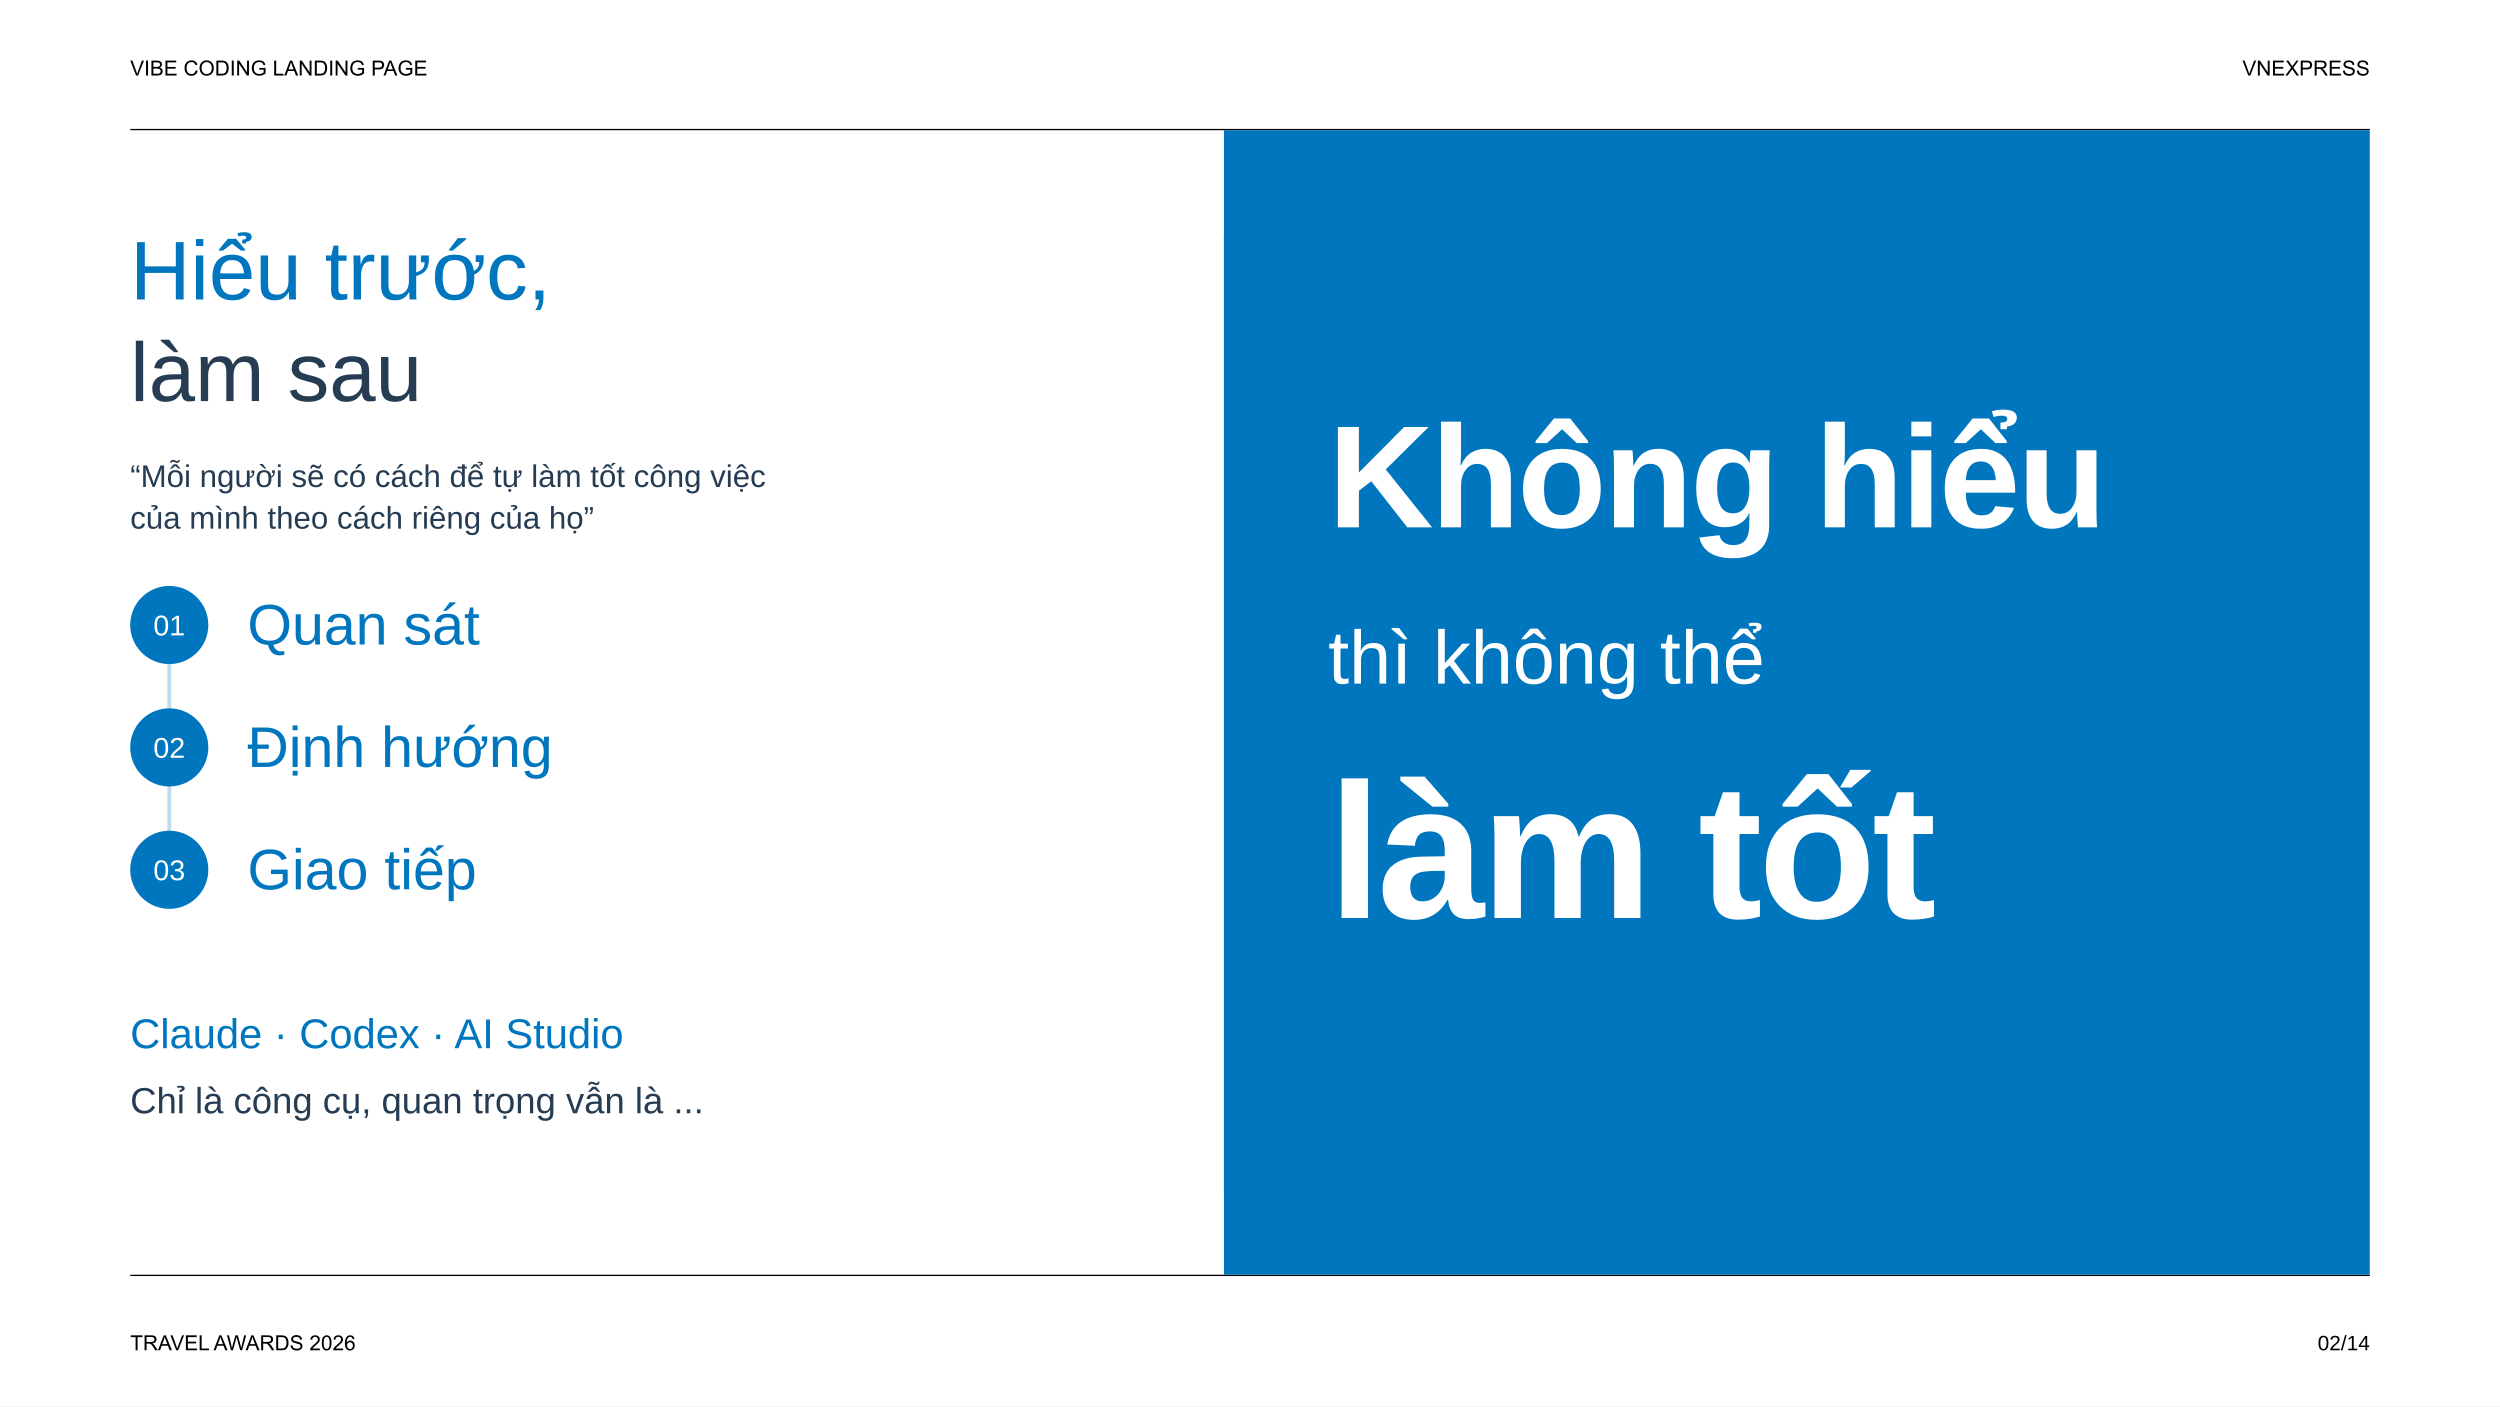
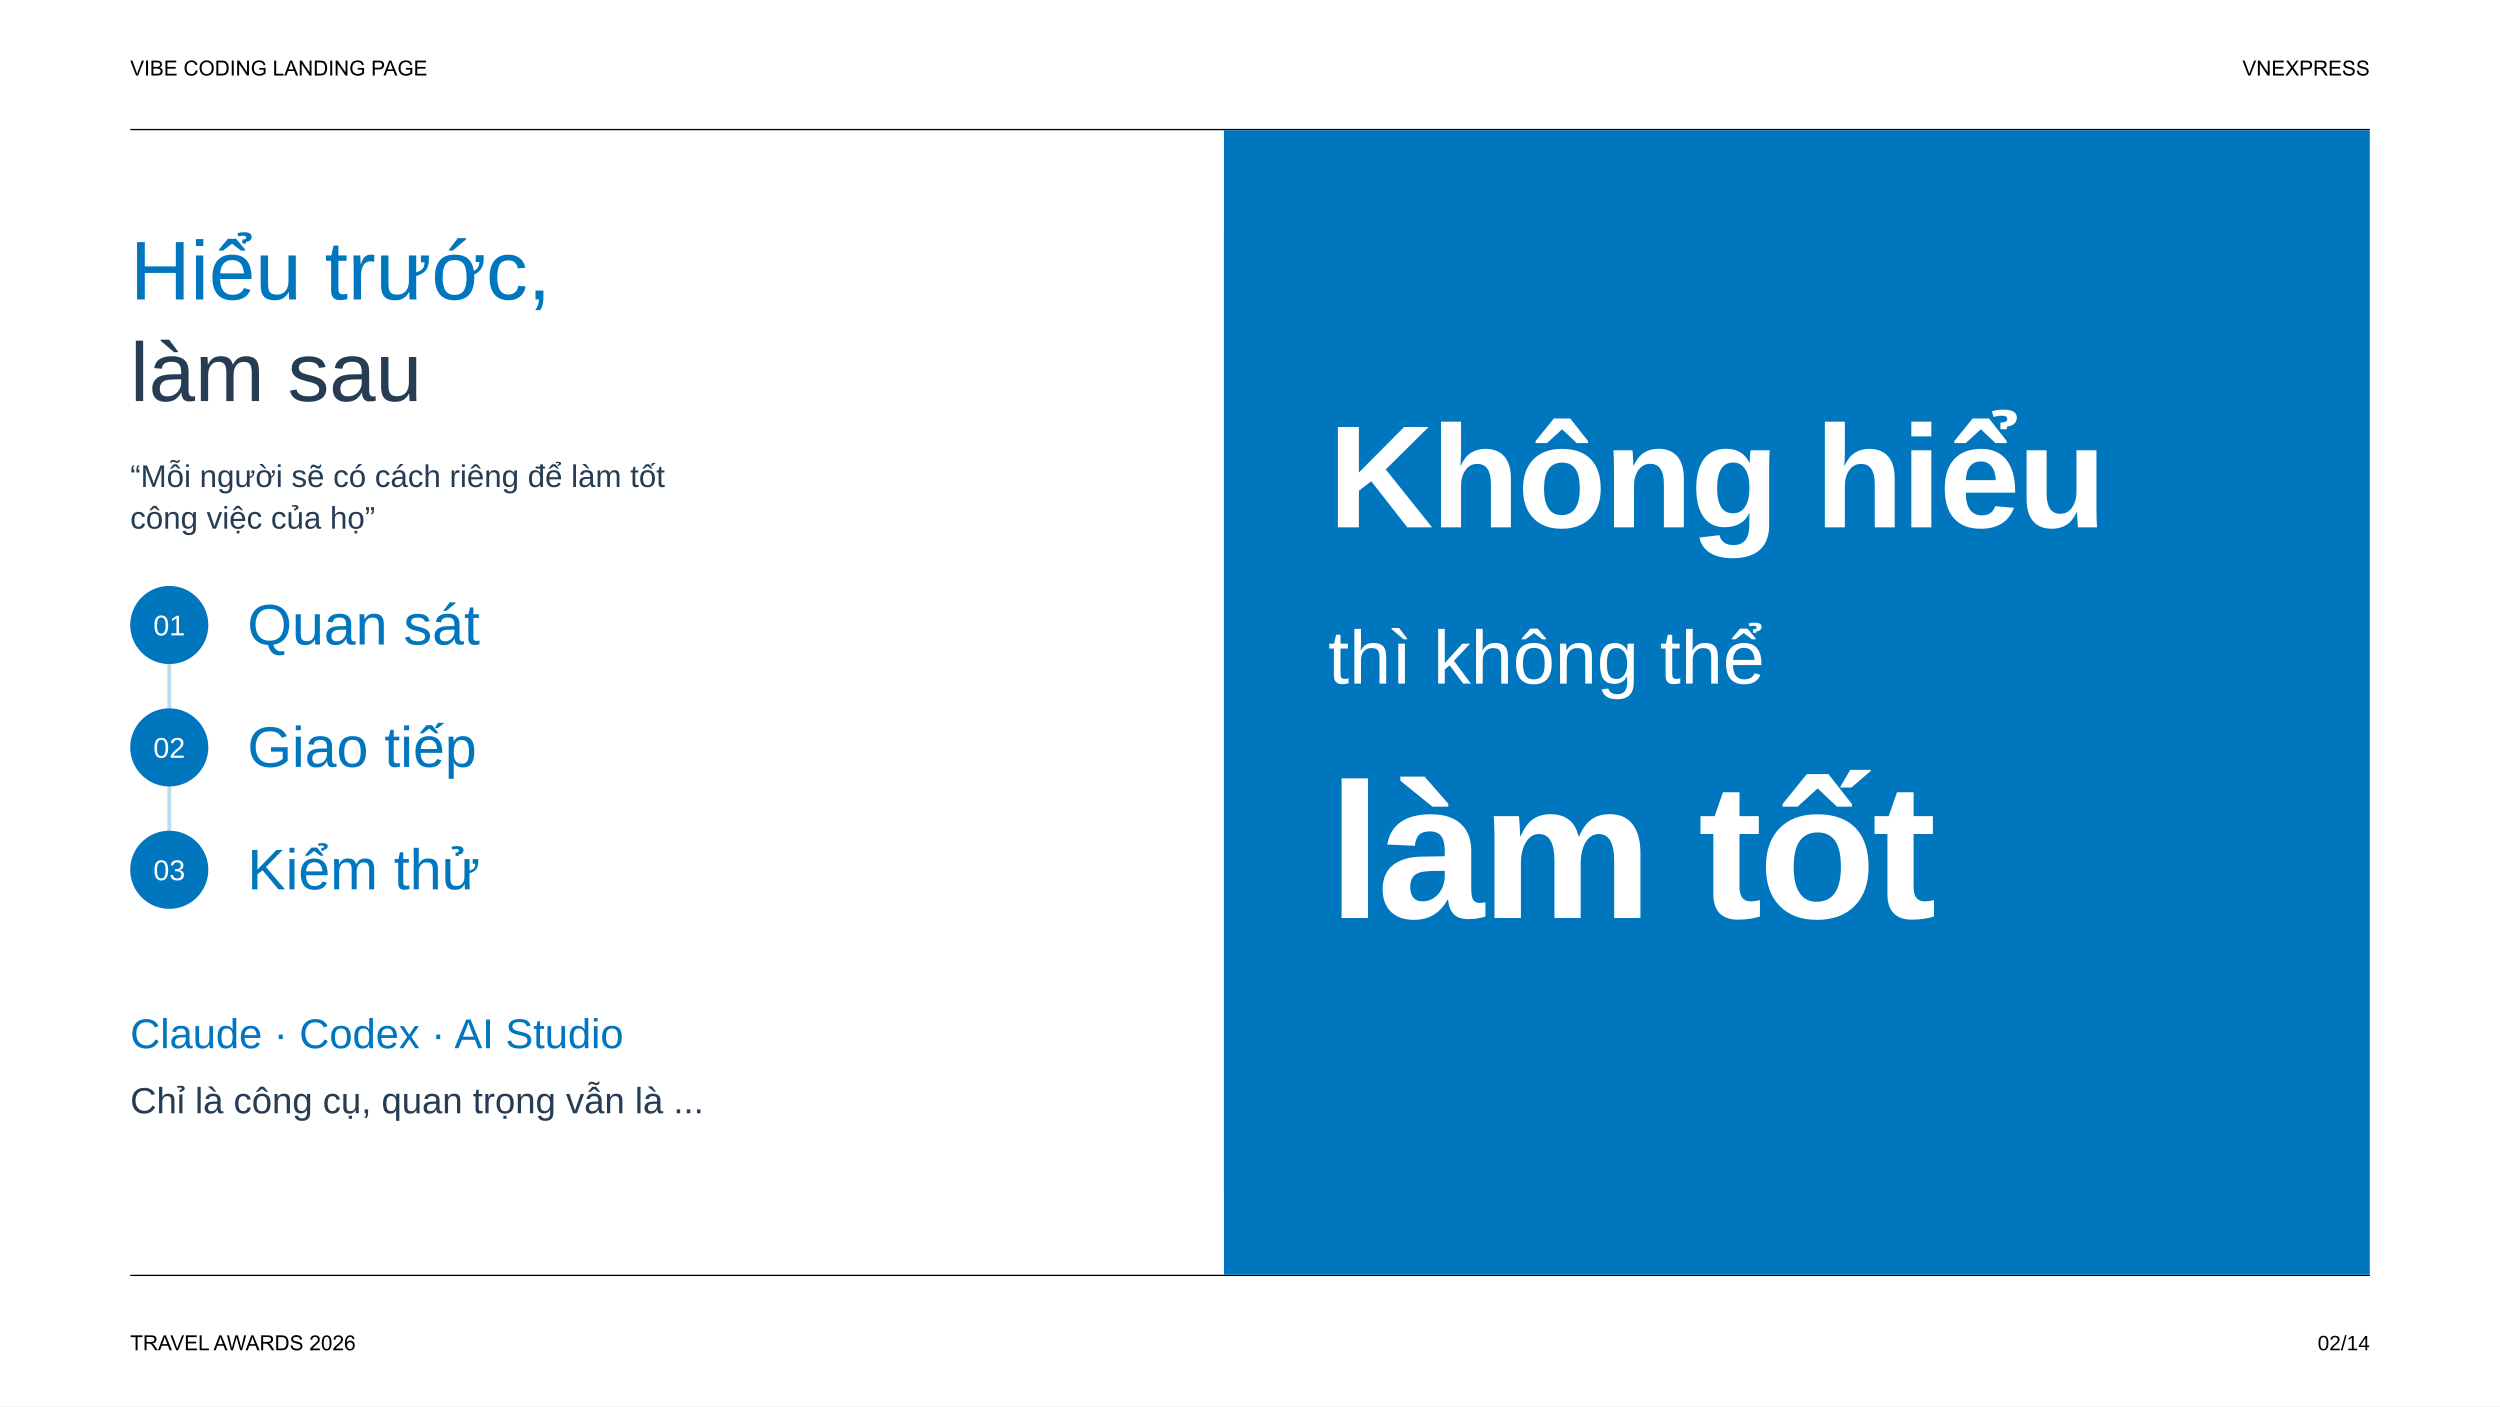
<svg xmlns="http://www.w3.org/2000/svg" width="1920" height="1080" viewBox="0 0 1920 1080" fill="none">
  <rect width="1920" height="1080" fill="white" />
  <path d="M104.508 58L100.07 46.547H101.711L104.688 54.867C104.927 55.534 105.128 56.159 105.289 56.742C105.466 56.117 105.672 55.492 105.906 54.867L109 46.547H110.547L106.062 58H104.508ZM112.164 58V46.547H113.68V58H112.164ZM116.297 58V46.547H120.594C121.469 46.547 122.169 46.664 122.695 46.898C123.227 47.128 123.641 47.484 123.938 47.969C124.24 48.448 124.391 48.95 124.391 49.477C124.391 49.966 124.258 50.427 123.992 50.859C123.727 51.292 123.326 51.641 122.789 51.906C123.482 52.109 124.013 52.456 124.383 52.945C124.758 53.435 124.945 54.013 124.945 54.68C124.945 55.216 124.831 55.716 124.602 56.18C124.378 56.638 124.099 56.992 123.766 57.242C123.432 57.492 123.013 57.682 122.508 57.812C122.008 57.938 121.393 58 120.664 58H116.297ZM117.812 51.359H120.289C120.961 51.359 121.443 51.315 121.734 51.227C122.12 51.112 122.409 50.922 122.602 50.656C122.799 50.391 122.898 50.057 122.898 49.656C122.898 49.276 122.807 48.943 122.625 48.656C122.443 48.365 122.182 48.167 121.844 48.062C121.505 47.953 120.924 47.898 120.102 47.898H117.812V51.359ZM117.812 56.648H120.664C121.154 56.648 121.497 56.63 121.695 56.594C122.044 56.531 122.336 56.427 122.57 56.281C122.805 56.135 122.997 55.925 123.148 55.648C123.299 55.367 123.375 55.044 123.375 54.68C123.375 54.253 123.266 53.883 123.047 53.57C122.828 53.253 122.523 53.031 122.133 52.906C121.747 52.776 121.19 52.711 120.461 52.711H117.812V56.648ZM127.062 58V46.547H135.344V47.898H128.578V51.406H134.914V52.75H128.578V56.648H135.609V58H127.062ZM150.328 53.984L151.844 54.367C151.526 55.612 150.953 56.562 150.125 57.219C149.302 57.87 148.294 58.195 147.102 58.195C145.867 58.195 144.862 57.945 144.086 57.445C143.315 56.94 142.727 56.211 142.32 55.258C141.919 54.305 141.719 53.281 141.719 52.188C141.719 50.995 141.945 49.956 142.398 49.07C142.857 48.18 143.505 47.505 144.344 47.047C145.188 46.583 146.115 46.352 147.125 46.352C148.271 46.352 149.234 46.643 150.016 47.227C150.797 47.81 151.341 48.63 151.648 49.688L150.156 50.039C149.891 49.206 149.505 48.599 149 48.219C148.495 47.839 147.859 47.648 147.094 47.648C146.214 47.648 145.477 47.859 144.883 48.281C144.294 48.703 143.88 49.271 143.641 49.984C143.401 50.693 143.281 51.425 143.281 52.18C143.281 53.154 143.422 54.005 143.703 54.734C143.99 55.458 144.432 56 145.031 56.359C145.63 56.719 146.279 56.898 146.977 56.898C147.826 56.898 148.544 56.654 149.133 56.164C149.721 55.675 150.12 54.948 150.328 53.984ZM153.258 52.422C153.258 50.521 153.768 49.034 154.789 47.961C155.81 46.883 157.128 46.344 158.742 46.344C159.799 46.344 160.753 46.596 161.602 47.102C162.451 47.607 163.096 48.312 163.539 49.219C163.987 50.12 164.211 51.143 164.211 52.289C164.211 53.45 163.977 54.49 163.508 55.406C163.039 56.323 162.375 57.018 161.516 57.492C160.656 57.961 159.729 58.195 158.734 58.195C157.656 58.195 156.693 57.935 155.844 57.414C154.995 56.893 154.352 56.182 153.914 55.281C153.477 54.38 153.258 53.427 153.258 52.422ZM154.82 52.445C154.82 53.825 155.19 54.914 155.93 55.711C156.674 56.503 157.607 56.898 158.727 56.898C159.867 56.898 160.805 56.497 161.539 55.695C162.279 54.893 162.648 53.755 162.648 52.281C162.648 51.349 162.49 50.536 162.172 49.844C161.859 49.146 161.398 48.607 160.789 48.227C160.185 47.841 159.505 47.648 158.75 47.648C157.677 47.648 156.753 48.018 155.977 48.758C155.206 49.492 154.82 50.721 154.82 52.445ZM166.172 58V46.547H170.117C171.008 46.547 171.688 46.602 172.156 46.711C172.812 46.862 173.372 47.135 173.836 47.531C174.44 48.042 174.891 48.695 175.188 49.492C175.49 50.284 175.641 51.19 175.641 52.211C175.641 53.081 175.539 53.852 175.336 54.523C175.133 55.195 174.872 55.753 174.555 56.195C174.237 56.633 173.888 56.979 173.508 57.234C173.133 57.484 172.677 57.675 172.141 57.805C171.609 57.935 170.997 58 170.305 58H166.172ZM167.688 56.648H170.133C170.888 56.648 171.479 56.578 171.906 56.438C172.339 56.297 172.682 56.099 172.938 55.844C173.297 55.484 173.576 55.003 173.773 54.398C173.977 53.789 174.078 53.052 174.078 52.188C174.078 50.99 173.88 50.07 173.484 49.43C173.094 48.784 172.617 48.352 172.055 48.133C171.648 47.977 170.995 47.898 170.094 47.898H167.688V56.648ZM177.992 58V46.547H179.508V58H177.992ZM182.172 58V46.547H183.727L189.742 55.539V46.547H191.195V58H189.641L183.625 49V58H182.172ZM199.109 53.508V52.164L203.961 52.156V56.406C203.216 57 202.448 57.448 201.656 57.75C200.865 58.047 200.052 58.195 199.219 58.195C198.094 58.195 197.07 57.956 196.148 57.477C195.232 56.992 194.539 56.294 194.07 55.383C193.602 54.471 193.367 53.453 193.367 52.328C193.367 51.214 193.599 50.175 194.062 49.211C194.531 48.242 195.203 47.523 196.078 47.055C196.953 46.586 197.961 46.352 199.102 46.352C199.93 46.352 200.677 46.487 201.344 46.758C202.016 47.023 202.542 47.396 202.922 47.875C203.302 48.354 203.591 48.979 203.789 49.75L202.422 50.125C202.25 49.542 202.036 49.083 201.781 48.75C201.526 48.417 201.161 48.151 200.688 47.953C200.214 47.75 199.688 47.648 199.109 47.648C198.417 47.648 197.818 47.755 197.312 47.969C196.807 48.177 196.398 48.453 196.086 48.797C195.779 49.141 195.539 49.518 195.367 49.93C195.076 50.638 194.93 51.406 194.93 52.234C194.93 53.255 195.104 54.109 195.453 54.797C195.807 55.484 196.32 55.995 196.992 56.328C197.664 56.661 198.378 56.828 199.133 56.828C199.789 56.828 200.43 56.703 201.055 56.453C201.68 56.198 202.154 55.927 202.477 55.641V53.508H199.109ZM210.594 58V46.547H212.109V56.648H217.75V58H210.594ZM218.305 58L222.703 46.547H224.336L229.023 58H227.297L225.961 54.531H221.172L219.914 58H218.305ZM221.609 53.297H225.492L224.297 50.125C223.932 49.161 223.661 48.37 223.484 47.75C223.339 48.484 223.133 49.214 222.867 49.938L221.609 53.297ZM230.219 58V46.547H231.773L237.789 55.539V46.547H239.242V58H237.688L231.672 49V58H230.219ZM241.797 58V46.547H245.742C246.633 46.547 247.312 46.602 247.781 46.711C248.438 46.862 248.997 47.135 249.461 47.531C250.065 48.042 250.516 48.695 250.812 49.492C251.115 50.284 251.266 51.19 251.266 52.211C251.266 53.081 251.164 53.852 250.961 54.523C250.758 55.195 250.497 55.753 250.18 56.195C249.862 56.633 249.513 56.979 249.133 57.234C248.758 57.484 248.302 57.675 247.766 57.805C247.234 57.935 246.622 58 245.93 58H241.797ZM243.312 56.648H245.758C246.513 56.648 247.104 56.578 247.531 56.438C247.964 56.297 248.307 56.099 248.562 55.844C248.922 55.484 249.201 55.003 249.398 54.398C249.602 53.789 249.703 53.052 249.703 52.188C249.703 50.99 249.505 50.07 249.109 49.43C248.719 48.784 248.242 48.352 247.68 48.133C247.273 47.977 246.62 47.898 245.719 47.898H243.312V56.648ZM253.617 58V46.547H255.133V58H253.617ZM257.797 58V46.547H259.352L265.367 55.539V46.547H266.82V58H265.266L259.25 49V58H257.797ZM274.734 53.508V52.164L279.586 52.156V56.406C278.841 57 278.073 57.448 277.281 57.75C276.49 58.047 275.677 58.195 274.844 58.195C273.719 58.195 272.695 57.956 271.773 57.477C270.857 56.992 270.164 56.294 269.695 55.383C269.227 54.471 268.992 53.453 268.992 52.328C268.992 51.214 269.224 50.175 269.688 49.211C270.156 48.242 270.828 47.523 271.703 47.055C272.578 46.586 273.586 46.352 274.727 46.352C275.555 46.352 276.302 46.487 276.969 46.758C277.641 47.023 278.167 47.396 278.547 47.875C278.927 48.354 279.216 48.979 279.414 49.75L278.047 50.125C277.875 49.542 277.661 49.083 277.406 48.75C277.151 48.417 276.786 48.151 276.312 47.953C275.839 47.75 275.312 47.648 274.734 47.648C274.042 47.648 273.443 47.755 272.938 47.969C272.432 48.177 272.023 48.453 271.711 48.797C271.404 49.141 271.164 49.518 270.992 49.93C270.701 50.638 270.555 51.406 270.555 52.234C270.555 53.255 270.729 54.109 271.078 54.797C271.432 55.484 271.945 55.995 272.617 56.328C273.289 56.661 274.003 56.828 274.758 56.828C275.414 56.828 276.055 56.703 276.68 56.453C277.305 56.198 277.779 55.927 278.102 55.641V53.508H274.734ZM286.281 58V46.547H290.602C291.362 46.547 291.943 46.583 292.344 46.656C292.906 46.75 293.378 46.93 293.758 47.195C294.138 47.456 294.443 47.823 294.672 48.297C294.906 48.771 295.023 49.292 295.023 49.859C295.023 50.833 294.714 51.659 294.094 52.336C293.474 53.008 292.354 53.344 290.734 53.344H287.797V58H286.281ZM287.797 51.992H290.758C291.737 51.992 292.432 51.81 292.844 51.445C293.255 51.081 293.461 50.568 293.461 49.906C293.461 49.427 293.339 49.018 293.094 48.68C292.854 48.336 292.536 48.109 292.141 48C291.885 47.932 291.414 47.898 290.727 47.898H287.797V51.992ZM294.508 58L298.906 46.547H300.539L305.227 58H303.5L302.164 54.531H297.375L296.117 58H294.508ZM297.812 53.297H301.695L300.5 50.125C300.135 49.161 299.865 48.37 299.688 47.75C299.542 48.484 299.336 49.214 299.07 49.938L297.812 53.297ZM311.797 53.508V52.164L316.648 52.156V56.406C315.904 57 315.135 57.448 314.344 57.75C313.552 58.047 312.74 58.195 311.906 58.195C310.781 58.195 309.758 57.956 308.836 57.477C307.919 56.992 307.227 56.294 306.758 55.383C306.289 54.471 306.055 53.453 306.055 52.328C306.055 51.214 306.286 50.175 306.75 49.211C307.219 48.242 307.891 47.523 308.766 47.055C309.641 46.586 310.648 46.352 311.789 46.352C312.617 46.352 313.365 46.487 314.031 46.758C314.703 47.023 315.229 47.396 315.609 47.875C315.99 48.354 316.279 48.979 316.477 49.75L315.109 50.125C314.938 49.542 314.724 49.083 314.469 48.75C314.214 48.417 313.849 48.151 313.375 47.953C312.901 47.75 312.375 47.648 311.797 47.648C311.104 47.648 310.505 47.755 310 47.969C309.495 48.177 309.086 48.453 308.773 48.797C308.466 49.141 308.227 49.518 308.055 49.93C307.763 50.638 307.617 51.406 307.617 52.234C307.617 53.255 307.792 54.109 308.141 54.797C308.495 55.484 309.008 55.995 309.68 56.328C310.352 56.661 311.065 56.828 311.82 56.828C312.477 56.828 313.117 56.703 313.742 56.453C314.367 56.198 314.841 55.927 315.164 55.641V53.508H311.797ZM318.922 58V46.547H327.203V47.898H320.438V51.406H326.773V52.75H320.438V56.648H327.469V58H318.922Z" fill="black" />
  <path d="M1726.68 58L1722.24 46.547H1723.88L1726.86 54.867C1727.1 55.534 1727.3 56.159 1727.46 56.742C1727.64 56.117 1727.84 55.492 1728.08 54.867L1731.17 46.547H1732.72L1728.23 58H1726.68ZM1734.06 58V46.547H1735.62L1741.63 55.539V46.547H1743.09V58H1741.53L1735.52 49V58H1734.06ZM1745.67 58V46.547H1753.95V47.898H1747.19V51.406H1753.52V52.75H1747.19V56.648H1754.22V58H1745.67ZM1755.15 58L1759.58 52.031L1755.67 46.547H1757.48L1759.55 49.484C1759.99 50.094 1760.29 50.562 1760.48 50.891C1760.73 50.474 1761.03 50.039 1761.38 49.586L1763.69 46.547H1765.34L1761.31 51.945L1765.65 58H1763.77L1760.89 53.914C1760.73 53.68 1760.56 53.425 1760.39 53.148C1760.14 53.565 1759.95 53.852 1759.84 54.008L1756.97 58H1755.15ZM1766.98 58V46.547H1771.3C1772.07 46.547 1772.65 46.583 1773.05 46.656C1773.61 46.75 1774.08 46.93 1774.46 47.195C1774.84 47.456 1775.15 47.823 1775.38 48.297C1775.61 48.771 1775.73 49.292 1775.73 49.859C1775.73 50.833 1775.42 51.659 1774.8 52.336C1774.18 53.008 1773.06 53.344 1771.44 53.344H1768.5V58H1766.98ZM1768.5 51.992H1771.46C1772.44 51.992 1773.14 51.81 1773.55 51.445C1773.96 51.081 1774.16 50.568 1774.16 49.906C1774.16 49.427 1774.04 49.018 1773.8 48.68C1773.56 48.336 1773.24 48.109 1772.84 48C1772.59 47.932 1772.12 47.898 1771.43 47.898H1768.5V51.992ZM1777.68 58V46.547H1782.76C1783.78 46.547 1784.55 46.651 1785.09 46.859C1785.62 47.062 1786.04 47.425 1786.36 47.945C1786.68 48.466 1786.84 49.042 1786.84 49.672C1786.84 50.484 1786.57 51.169 1786.05 51.727C1785.52 52.284 1784.71 52.638 1783.61 52.789C1784.01 52.982 1784.32 53.172 1784.52 53.359C1784.97 53.766 1785.39 54.273 1785.78 54.883L1787.77 58H1785.87L1784.35 55.617C1783.91 54.93 1783.54 54.404 1783.26 54.039C1782.97 53.675 1782.71 53.419 1782.48 53.273C1782.26 53.128 1782.03 53.026 1781.8 52.969C1781.62 52.932 1781.34 52.914 1780.95 52.914H1779.2V58H1777.68ZM1779.2 51.602H1782.45C1783.15 51.602 1783.69 51.531 1784.08 51.391C1784.47 51.245 1784.77 51.016 1784.97 50.703C1785.17 50.385 1785.27 50.042 1785.27 49.672C1785.27 49.13 1785.08 48.685 1784.68 48.336C1784.29 47.987 1783.67 47.812 1782.82 47.812H1779.2V51.602ZM1789.25 58V46.547H1797.53V47.898H1790.77V51.406H1797.1V52.75H1790.77V56.648H1797.8V58H1789.25ZM1799.38 54.32L1800.8 54.195C1800.87 54.768 1801.03 55.24 1801.27 55.609C1801.52 55.974 1801.91 56.271 1802.43 56.5C1802.95 56.724 1803.54 56.836 1804.19 56.836C1804.77 56.836 1805.28 56.75 1805.72 56.578C1806.16 56.406 1806.49 56.172 1806.7 55.875C1806.92 55.573 1807.03 55.245 1807.03 54.891C1807.03 54.531 1806.93 54.219 1806.72 53.953C1806.51 53.682 1806.17 53.456 1805.69 53.273C1805.38 53.154 1804.7 52.969 1803.65 52.719C1802.6 52.464 1801.86 52.224 1801.44 52C1800.89 51.714 1800.48 51.359 1800.21 50.938C1799.95 50.51 1799.81 50.034 1799.81 49.508C1799.81 48.93 1799.98 48.391 1800.3 47.891C1800.63 47.385 1801.11 47.003 1801.74 46.742C1802.37 46.482 1803.07 46.352 1803.84 46.352C1804.69 46.352 1805.44 46.49 1806.09 46.766C1806.74 47.036 1807.24 47.438 1807.59 47.969C1807.93 48.5 1808.12 49.102 1808.15 49.773L1806.7 49.883C1806.62 49.159 1806.35 48.612 1805.9 48.242C1805.45 47.872 1804.79 47.688 1803.91 47.688C1802.99 47.688 1802.32 47.857 1801.9 48.195C1801.48 48.529 1801.27 48.932 1801.27 49.406C1801.27 49.818 1801.42 50.156 1801.72 50.422C1802.01 50.688 1802.77 50.961 1804 51.242C1805.23 51.518 1806.08 51.76 1806.54 51.969C1807.21 52.276 1807.7 52.667 1808.02 53.141C1808.33 53.609 1808.49 54.151 1808.49 54.766C1808.49 55.375 1808.32 55.95 1807.97 56.492C1807.62 57.029 1807.12 57.448 1806.46 57.75C1805.81 58.047 1805.08 58.195 1804.26 58.195C1803.22 58.195 1802.35 58.044 1801.65 57.742C1800.95 57.44 1800.4 56.987 1800 56.383C1799.6 55.773 1799.4 55.086 1799.38 54.32ZM1810.05 54.32L1811.48 54.195C1811.54 54.768 1811.7 55.24 1811.95 55.609C1812.2 55.974 1812.58 56.271 1813.1 56.5C1813.62 56.724 1814.21 56.836 1814.86 56.836C1815.44 56.836 1815.95 56.75 1816.39 56.578C1816.83 56.406 1817.16 56.172 1817.38 55.875C1817.59 55.573 1817.7 55.245 1817.7 54.891C1817.7 54.531 1817.6 54.219 1817.39 53.953C1817.18 53.682 1816.84 53.456 1816.36 53.273C1816.05 53.154 1815.37 52.969 1814.32 52.719C1813.27 52.464 1812.53 52.224 1812.11 52C1811.56 51.714 1811.15 51.359 1810.88 50.938C1810.62 50.51 1810.48 50.034 1810.48 49.508C1810.48 48.93 1810.65 48.391 1810.98 47.891C1811.3 47.385 1811.78 47.003 1812.41 46.742C1813.04 46.482 1813.74 46.352 1814.52 46.352C1815.36 46.352 1816.11 46.49 1816.76 46.766C1817.41 47.036 1817.91 47.438 1818.26 47.969C1818.61 48.5 1818.79 49.102 1818.82 49.773L1817.37 49.883C1817.29 49.159 1817.02 48.612 1816.57 48.242C1816.12 47.872 1815.46 47.688 1814.58 47.688C1813.66 47.688 1812.99 47.857 1812.57 48.195C1812.15 48.529 1811.95 48.932 1811.95 49.406C1811.95 49.818 1812.09 50.156 1812.39 50.422C1812.68 50.688 1813.44 50.961 1814.67 51.242C1815.91 51.518 1816.75 51.76 1817.21 51.969C1817.88 52.276 1818.37 52.667 1818.69 53.141C1819.01 53.609 1819.16 54.151 1819.16 54.766C1819.16 55.375 1818.99 55.95 1818.64 56.492C1818.29 57.029 1817.79 57.448 1817.13 57.75C1816.48 58.047 1815.75 58.195 1814.93 58.195C1813.89 58.195 1813.02 58.044 1812.32 57.742C1811.62 57.44 1811.07 56.987 1810.67 56.383C1810.28 55.773 1810.07 55.086 1810.05 54.32Z" fill="black" />
  <line x1="100" y1="979.5" x2="1820" y2="979.5" stroke="black" />
  <path d="M104.148 1037V1026.9H100.375V1025.55H109.453V1026.9H105.664V1037H104.148ZM111.039 1037V1025.55H116.117C117.138 1025.55 117.914 1025.65 118.445 1025.86C118.977 1026.06 119.401 1026.42 119.719 1026.95C120.036 1027.47 120.195 1028.04 120.195 1028.67C120.195 1029.48 119.932 1030.17 119.406 1030.73C118.88 1031.28 118.068 1031.64 116.969 1031.79C117.37 1031.98 117.674 1032.17 117.883 1032.36C118.326 1032.77 118.745 1033.27 119.141 1033.88L121.133 1037H119.227L117.711 1034.62C117.268 1033.93 116.904 1033.4 116.617 1033.04C116.331 1032.67 116.073 1032.42 115.844 1032.27C115.62 1032.13 115.391 1032.03 115.156 1031.97C114.984 1031.93 114.703 1031.91 114.312 1031.91H112.555V1037H111.039ZM112.555 1030.6H115.812C116.505 1030.6 117.047 1030.53 117.438 1030.39C117.828 1030.24 118.125 1030.02 118.328 1029.7C118.531 1029.39 118.633 1029.04 118.633 1028.67C118.633 1028.13 118.435 1027.68 118.039 1027.34C117.648 1026.99 117.029 1026.81 116.18 1026.81H112.555V1030.6ZM121.32 1037L125.719 1025.55H127.352L132.039 1037H130.312L128.977 1033.53H124.188L122.93 1037H121.32ZM124.625 1032.3H128.508L127.312 1029.12C126.948 1028.16 126.677 1027.37 126.5 1026.75C126.354 1027.48 126.148 1028.21 125.883 1028.94L124.625 1032.3ZM135.336 1037L130.898 1025.55H132.539L135.516 1033.87C135.755 1034.53 135.956 1035.16 136.117 1035.74C136.294 1035.12 136.5 1034.49 136.734 1033.87L139.828 1025.55H141.375L136.891 1037H135.336ZM142.766 1037V1025.55H151.047V1026.9H144.281V1030.41H150.617V1031.75H144.281V1035.65H151.312V1037H142.766ZM153.344 1037V1025.55H154.859V1035.65H160.5V1037H153.344ZM164.039 1037L168.438 1025.55H170.07L174.758 1037H173.031L171.695 1033.53H166.906L165.648 1037H164.039ZM167.344 1032.3H171.227L170.031 1029.12C169.667 1028.16 169.396 1027.37 169.219 1026.75C169.073 1027.48 168.867 1028.21 168.602 1028.94L167.344 1032.3ZM177.375 1037L174.336 1025.55H175.891L177.633 1033.05C177.82 1033.84 177.982 1034.62 178.117 1035.4C178.409 1034.17 178.581 1033.47 178.633 1033.28L180.812 1025.55H182.641L184.281 1031.34C184.693 1032.78 184.99 1034.13 185.172 1035.4C185.318 1034.67 185.508 1033.84 185.742 1032.91L187.539 1025.55H189.062L185.922 1037H184.461L182.047 1028.27C181.844 1027.54 181.724 1027.1 181.688 1026.93C181.568 1027.46 181.456 1027.9 181.352 1028.27L178.922 1037H177.375ZM188.633 1037L193.031 1025.55H194.664L199.352 1037H197.625L196.289 1033.53H191.5L190.242 1037H188.633ZM191.938 1032.3H195.82L194.625 1029.12C194.26 1028.16 193.99 1027.37 193.812 1026.75C193.667 1027.48 193.461 1028.21 193.195 1028.94L191.938 1032.3ZM200.586 1037V1025.55H205.664C206.685 1025.55 207.461 1025.65 207.992 1025.86C208.523 1026.06 208.948 1026.42 209.266 1026.95C209.583 1027.47 209.742 1028.04 209.742 1028.67C209.742 1029.48 209.479 1030.17 208.953 1030.73C208.427 1031.28 207.615 1031.64 206.516 1031.79C206.917 1031.98 207.221 1032.17 207.43 1032.36C207.872 1032.77 208.292 1033.27 208.688 1033.88L210.68 1037H208.773L207.258 1034.62C206.815 1033.93 206.451 1033.4 206.164 1033.04C205.878 1032.67 205.62 1032.42 205.391 1032.27C205.167 1032.13 204.938 1032.03 204.703 1031.97C204.531 1031.93 204.25 1031.91 203.859 1031.91H202.102V1037H200.586ZM202.102 1030.6H205.359C206.052 1030.6 206.594 1030.53 206.984 1030.39C207.375 1030.24 207.672 1030.02 207.875 1029.7C208.078 1029.39 208.18 1029.04 208.18 1028.67C208.18 1028.13 207.982 1027.68 207.586 1027.34C207.195 1026.99 206.576 1026.81 205.727 1026.81H202.102V1030.6ZM212.125 1037V1025.55H216.07C216.961 1025.55 217.641 1025.6 218.109 1025.71C218.766 1025.86 219.326 1026.14 219.789 1026.53C220.393 1027.04 220.844 1027.7 221.141 1028.49C221.443 1029.28 221.594 1030.19 221.594 1031.21C221.594 1032.08 221.492 1032.85 221.289 1033.52C221.086 1034.2 220.826 1034.75 220.508 1035.2C220.19 1035.63 219.841 1035.98 219.461 1036.23C219.086 1036.48 218.63 1036.67 218.094 1036.8C217.562 1036.93 216.951 1037 216.258 1037H212.125ZM213.641 1035.65H216.086C216.841 1035.65 217.432 1035.58 217.859 1035.44C218.292 1035.3 218.635 1035.1 218.891 1034.84C219.25 1034.48 219.529 1034 219.727 1033.4C219.93 1032.79 220.031 1032.05 220.031 1031.19C220.031 1029.99 219.833 1029.07 219.438 1028.43C219.047 1027.78 218.57 1027.35 218.008 1027.13C217.602 1026.98 216.948 1026.9 216.047 1026.9H213.641V1035.65ZM223.172 1033.32L224.602 1033.2C224.669 1033.77 224.826 1034.24 225.07 1034.61C225.32 1034.97 225.706 1035.27 226.227 1035.5C226.747 1035.72 227.333 1035.84 227.984 1035.84C228.562 1035.84 229.073 1035.75 229.516 1035.58C229.958 1035.41 230.286 1035.17 230.5 1034.88C230.719 1034.57 230.828 1034.24 230.828 1033.89C230.828 1033.53 230.724 1033.22 230.516 1032.95C230.307 1032.68 229.964 1032.46 229.484 1032.27C229.177 1032.15 228.497 1031.97 227.445 1031.72C226.393 1031.46 225.656 1031.22 225.234 1031C224.688 1030.71 224.279 1030.36 224.008 1029.94C223.742 1029.51 223.609 1029.03 223.609 1028.51C223.609 1027.93 223.773 1027.39 224.102 1026.89C224.43 1026.39 224.909 1026 225.539 1025.74C226.169 1025.48 226.87 1025.35 227.641 1025.35C228.49 1025.35 229.237 1025.49 229.883 1025.77C230.534 1026.04 231.034 1026.44 231.383 1026.97C231.732 1027.5 231.919 1028.1 231.945 1028.77L230.492 1028.88C230.414 1028.16 230.148 1027.61 229.695 1027.24C229.247 1026.87 228.583 1026.69 227.703 1026.69C226.786 1026.69 226.117 1026.86 225.695 1027.2C225.279 1027.53 225.07 1027.93 225.07 1028.41C225.07 1028.82 225.219 1029.16 225.516 1029.42C225.807 1029.69 226.568 1029.96 227.797 1030.24C229.031 1030.52 229.878 1030.76 230.336 1030.97C231.003 1031.28 231.495 1031.67 231.812 1032.14C232.13 1032.61 232.289 1033.15 232.289 1033.77C232.289 1034.38 232.115 1034.95 231.766 1035.49C231.417 1036.03 230.914 1036.45 230.258 1036.75C229.607 1037.05 228.872 1037.2 228.055 1037.2C227.018 1037.2 226.148 1037.04 225.445 1036.74C224.747 1036.44 224.198 1035.99 223.797 1035.38C223.401 1034.77 223.193 1034.09 223.172 1033.32ZM245.633 1035.65V1037H238.062C238.052 1036.66 238.107 1036.34 238.227 1036.02C238.419 1035.51 238.727 1035 239.148 1034.5C239.576 1034 240.19 1033.42 240.992 1032.77C242.237 1031.74 243.078 1030.94 243.516 1030.34C243.953 1029.74 244.172 1029.18 244.172 1028.65C244.172 1028.09 243.971 1027.62 243.57 1027.24C243.174 1026.86 242.656 1026.66 242.016 1026.66C241.339 1026.66 240.797 1026.87 240.391 1027.27C239.984 1027.68 239.779 1028.24 239.773 1028.96L238.328 1028.81C238.427 1027.73 238.799 1026.91 239.445 1026.35C240.091 1025.78 240.958 1025.5 242.047 1025.5C243.146 1025.5 244.016 1025.8 244.656 1026.41C245.297 1027.02 245.617 1027.78 245.617 1028.68C245.617 1029.14 245.523 1029.59 245.336 1030.03C245.148 1030.47 244.836 1030.94 244.398 1031.43C243.966 1031.92 243.245 1032.59 242.234 1033.45C241.391 1034.15 240.849 1034.64 240.609 1034.89C240.37 1035.14 240.172 1035.39 240.016 1035.65H245.633ZM247.148 1031.35C247.148 1030 247.286 1028.91 247.562 1028.09C247.844 1027.26 248.258 1026.62 248.805 1026.17C249.357 1025.72 250.049 1025.5 250.883 1025.5C251.497 1025.5 252.036 1025.62 252.5 1025.88C252.964 1026.12 253.346 1026.48 253.648 1026.95C253.951 1027.41 254.188 1027.98 254.359 1028.65C254.531 1029.32 254.617 1030.22 254.617 1031.35C254.617 1032.7 254.479 1033.78 254.203 1034.61C253.927 1035.43 253.513 1036.07 252.961 1036.52C252.414 1036.97 251.721 1037.2 250.883 1037.2C249.779 1037.2 248.911 1036.8 248.281 1036.01C247.526 1035.05 247.148 1033.5 247.148 1031.35ZM248.594 1031.35C248.594 1033.23 248.812 1034.48 249.25 1035.11C249.693 1035.73 250.237 1036.04 250.883 1036.04C251.529 1036.04 252.07 1035.73 252.508 1035.1C252.951 1034.48 253.172 1033.23 253.172 1031.35C253.172 1029.47 252.951 1028.21 252.508 1027.59C252.07 1026.97 251.523 1026.66 250.867 1026.66C250.221 1026.66 249.706 1026.94 249.32 1027.48C248.836 1028.18 248.594 1029.47 248.594 1031.35ZM263.445 1035.65V1037H255.875C255.865 1036.66 255.919 1036.34 256.039 1036.02C256.232 1035.51 256.539 1035 256.961 1034.5C257.388 1034 258.003 1033.42 258.805 1032.77C260.049 1031.74 260.891 1030.94 261.328 1030.34C261.766 1029.74 261.984 1029.18 261.984 1028.65C261.984 1028.09 261.784 1027.62 261.383 1027.24C260.987 1026.86 260.469 1026.66 259.828 1026.66C259.151 1026.66 258.609 1026.87 258.203 1027.27C257.797 1027.68 257.591 1028.24 257.586 1028.96L256.141 1028.81C256.24 1027.73 256.612 1026.91 257.258 1026.35C257.904 1025.78 258.771 1025.5 259.859 1025.5C260.958 1025.5 261.828 1025.8 262.469 1026.41C263.109 1027.02 263.43 1027.78 263.43 1028.68C263.43 1029.14 263.336 1029.59 263.148 1030.03C262.961 1030.47 262.648 1030.94 262.211 1031.43C261.779 1031.92 261.057 1032.59 260.047 1033.45C259.203 1034.15 258.661 1034.64 258.422 1034.89C258.182 1035.14 257.984 1035.39 257.828 1035.65H263.445ZM272.258 1028.35L270.859 1028.46C270.734 1027.91 270.557 1027.51 270.328 1027.26C269.948 1026.86 269.479 1026.66 268.922 1026.66C268.474 1026.66 268.081 1026.78 267.742 1027.03C267.299 1027.35 266.951 1027.83 266.695 1028.45C266.44 1029.07 266.307 1029.95 266.297 1031.09C266.635 1030.58 267.049 1030.2 267.539 1029.95C268.029 1029.7 268.542 1029.57 269.078 1029.57C270.016 1029.57 270.812 1029.92 271.469 1030.61C272.13 1031.3 272.461 1032.19 272.461 1033.28C272.461 1034 272.305 1034.67 271.992 1035.29C271.685 1035.9 271.26 1036.38 270.719 1036.7C270.177 1037.03 269.562 1037.2 268.875 1037.2C267.703 1037.2 266.747 1036.77 266.008 1035.91C265.268 1035.04 264.898 1033.62 264.898 1031.64C264.898 1029.43 265.307 1027.82 266.125 1026.81C266.839 1025.94 267.799 1025.5 269.008 1025.5C269.909 1025.5 270.646 1025.75 271.219 1026.26C271.797 1026.76 272.143 1027.46 272.258 1028.35ZM266.516 1033.29C266.516 1033.77 266.617 1034.24 266.82 1034.68C267.029 1035.12 267.318 1035.46 267.688 1035.7C268.057 1035.92 268.445 1036.04 268.852 1036.04C269.445 1036.04 269.956 1035.8 270.383 1035.32C270.81 1034.84 271.023 1034.19 271.023 1033.37C271.023 1032.58 270.812 1031.95 270.391 1031.5C269.969 1031.04 269.438 1030.81 268.797 1030.81C268.161 1030.81 267.622 1031.04 267.18 1031.5C266.737 1031.95 266.516 1032.55 266.516 1033.29Z" fill="black" />
  <text x="1820" y="1037" text-anchor="end" font-family="Arial, Helvetica, sans-serif" font-size="16" fill="black">02/14</text>
  <line x1="100" y1="99.5" x2="1820" y2="99.5" stroke="black" />
  <g id="page-02-content" font-family="Arial, Helvetica, sans-serif">
    <g id="page-02-intro">
      <text x="100" y="230" fill="#0076BE" font-size="64">Hiểu trước,</text>
      <text x="100" y="308" fill="#263C53" font-size="64">làm sau</text>
      <text x="100" y="374" fill="#263C53" font-size="24">
-         <tspan x="100">“Mỗi người sẽ có cách để tự làm tốt công việc</tspan>
-         <tspan x="100" dy="32">của mình theo cách riêng của họ”</tspan>
+         <tspan x="100">“Mỗi người sẽ có cách riêng để làm tốt</tspan>
+         <tspan x="100" dy="32">công việc của họ”</tspan>
      </text>
      <line x1="130" y1="480" x2="130" y2="668" stroke="#0076BE" stroke-opacity=".25" stroke-width="3" />
      <g fill="#0076BE">
        <circle cx="130" cy="480" r="30" />
        <circle cx="130" cy="574" r="30" />
        <circle cx="130" cy="668" r="30" />
      </g>
      <g fill="white" font-size="22" text-anchor="middle">
        <text x="130" y="488">01</text>
        <text x="130" y="582">02</text>
        <text x="130" y="676">03</text>
      </g>
      <text x="190" y="495" fill="#0076BE" font-size="44" font-weight="400">
        <tspan x="190">Quan sát</tspan>
-         <tspan x="190" dy="94">Định hướng</tspan>
        <tspan x="190" dy="94">Giao tiếp</tspan>
+         <tspan x="190" dy="94">Kiểm thử</tspan>
      </text>
      <text x="100" y="805" fill="#0076BE" font-size="32">Claude · Codex · AI Studio</text>
      <text x="100" y="855" fill="#263C53" font-size="28">Chỉ là công cụ, quan trọng vẫn là ...</text>
    </g>
    <line x1="940" y1="180" x2="940" y2="917" stroke="#E5E9ED" />
    <rect x="940" y="100" width="880" height="879" fill="#0076BE" />
    <g id="page-02-slogan" fill="white" font-family="Arial, Helvetica, sans-serif">
      <text x="1020" y="405" font-size="112" font-weight="700" letter-spacing="-2">Không hiểu</text>
      <text x="1020" y="525" font-size="58" font-weight="400">thì không thể</text>
      <text x="1020" y="705" font-size="148" font-weight="700" letter-spacing="-3">làm tốt</text>
    </g>
  </g>
</svg>
